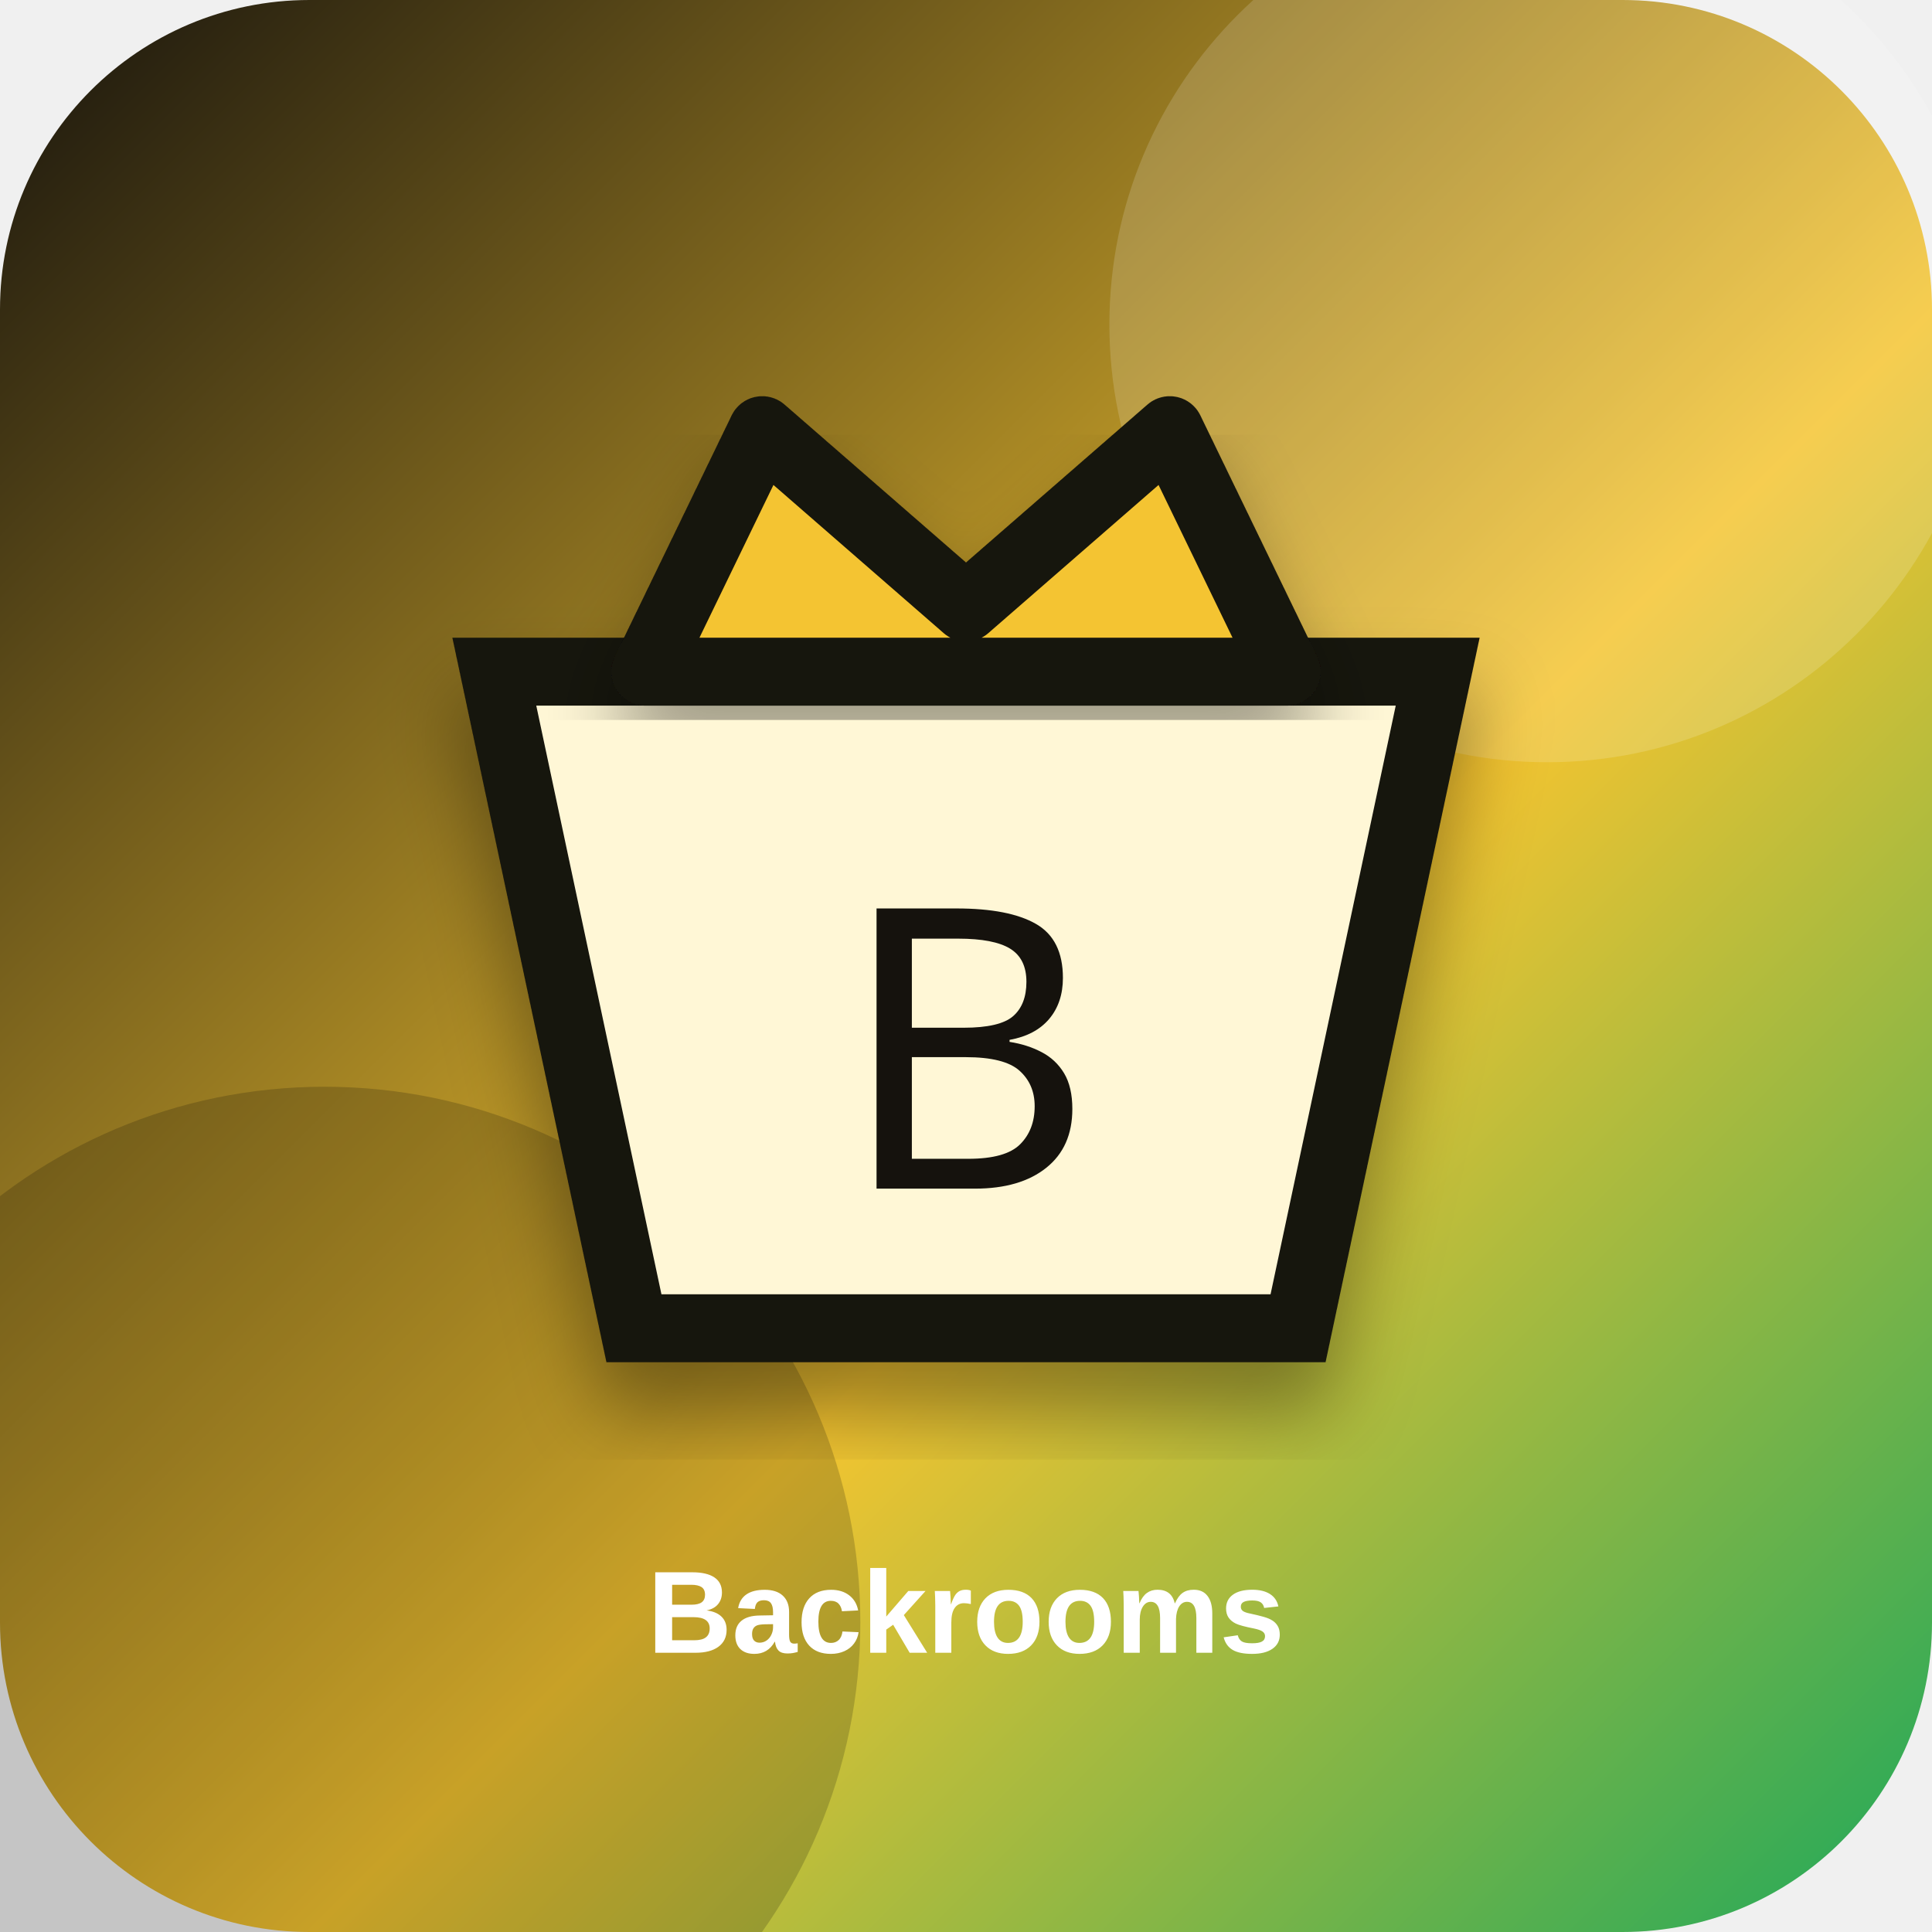
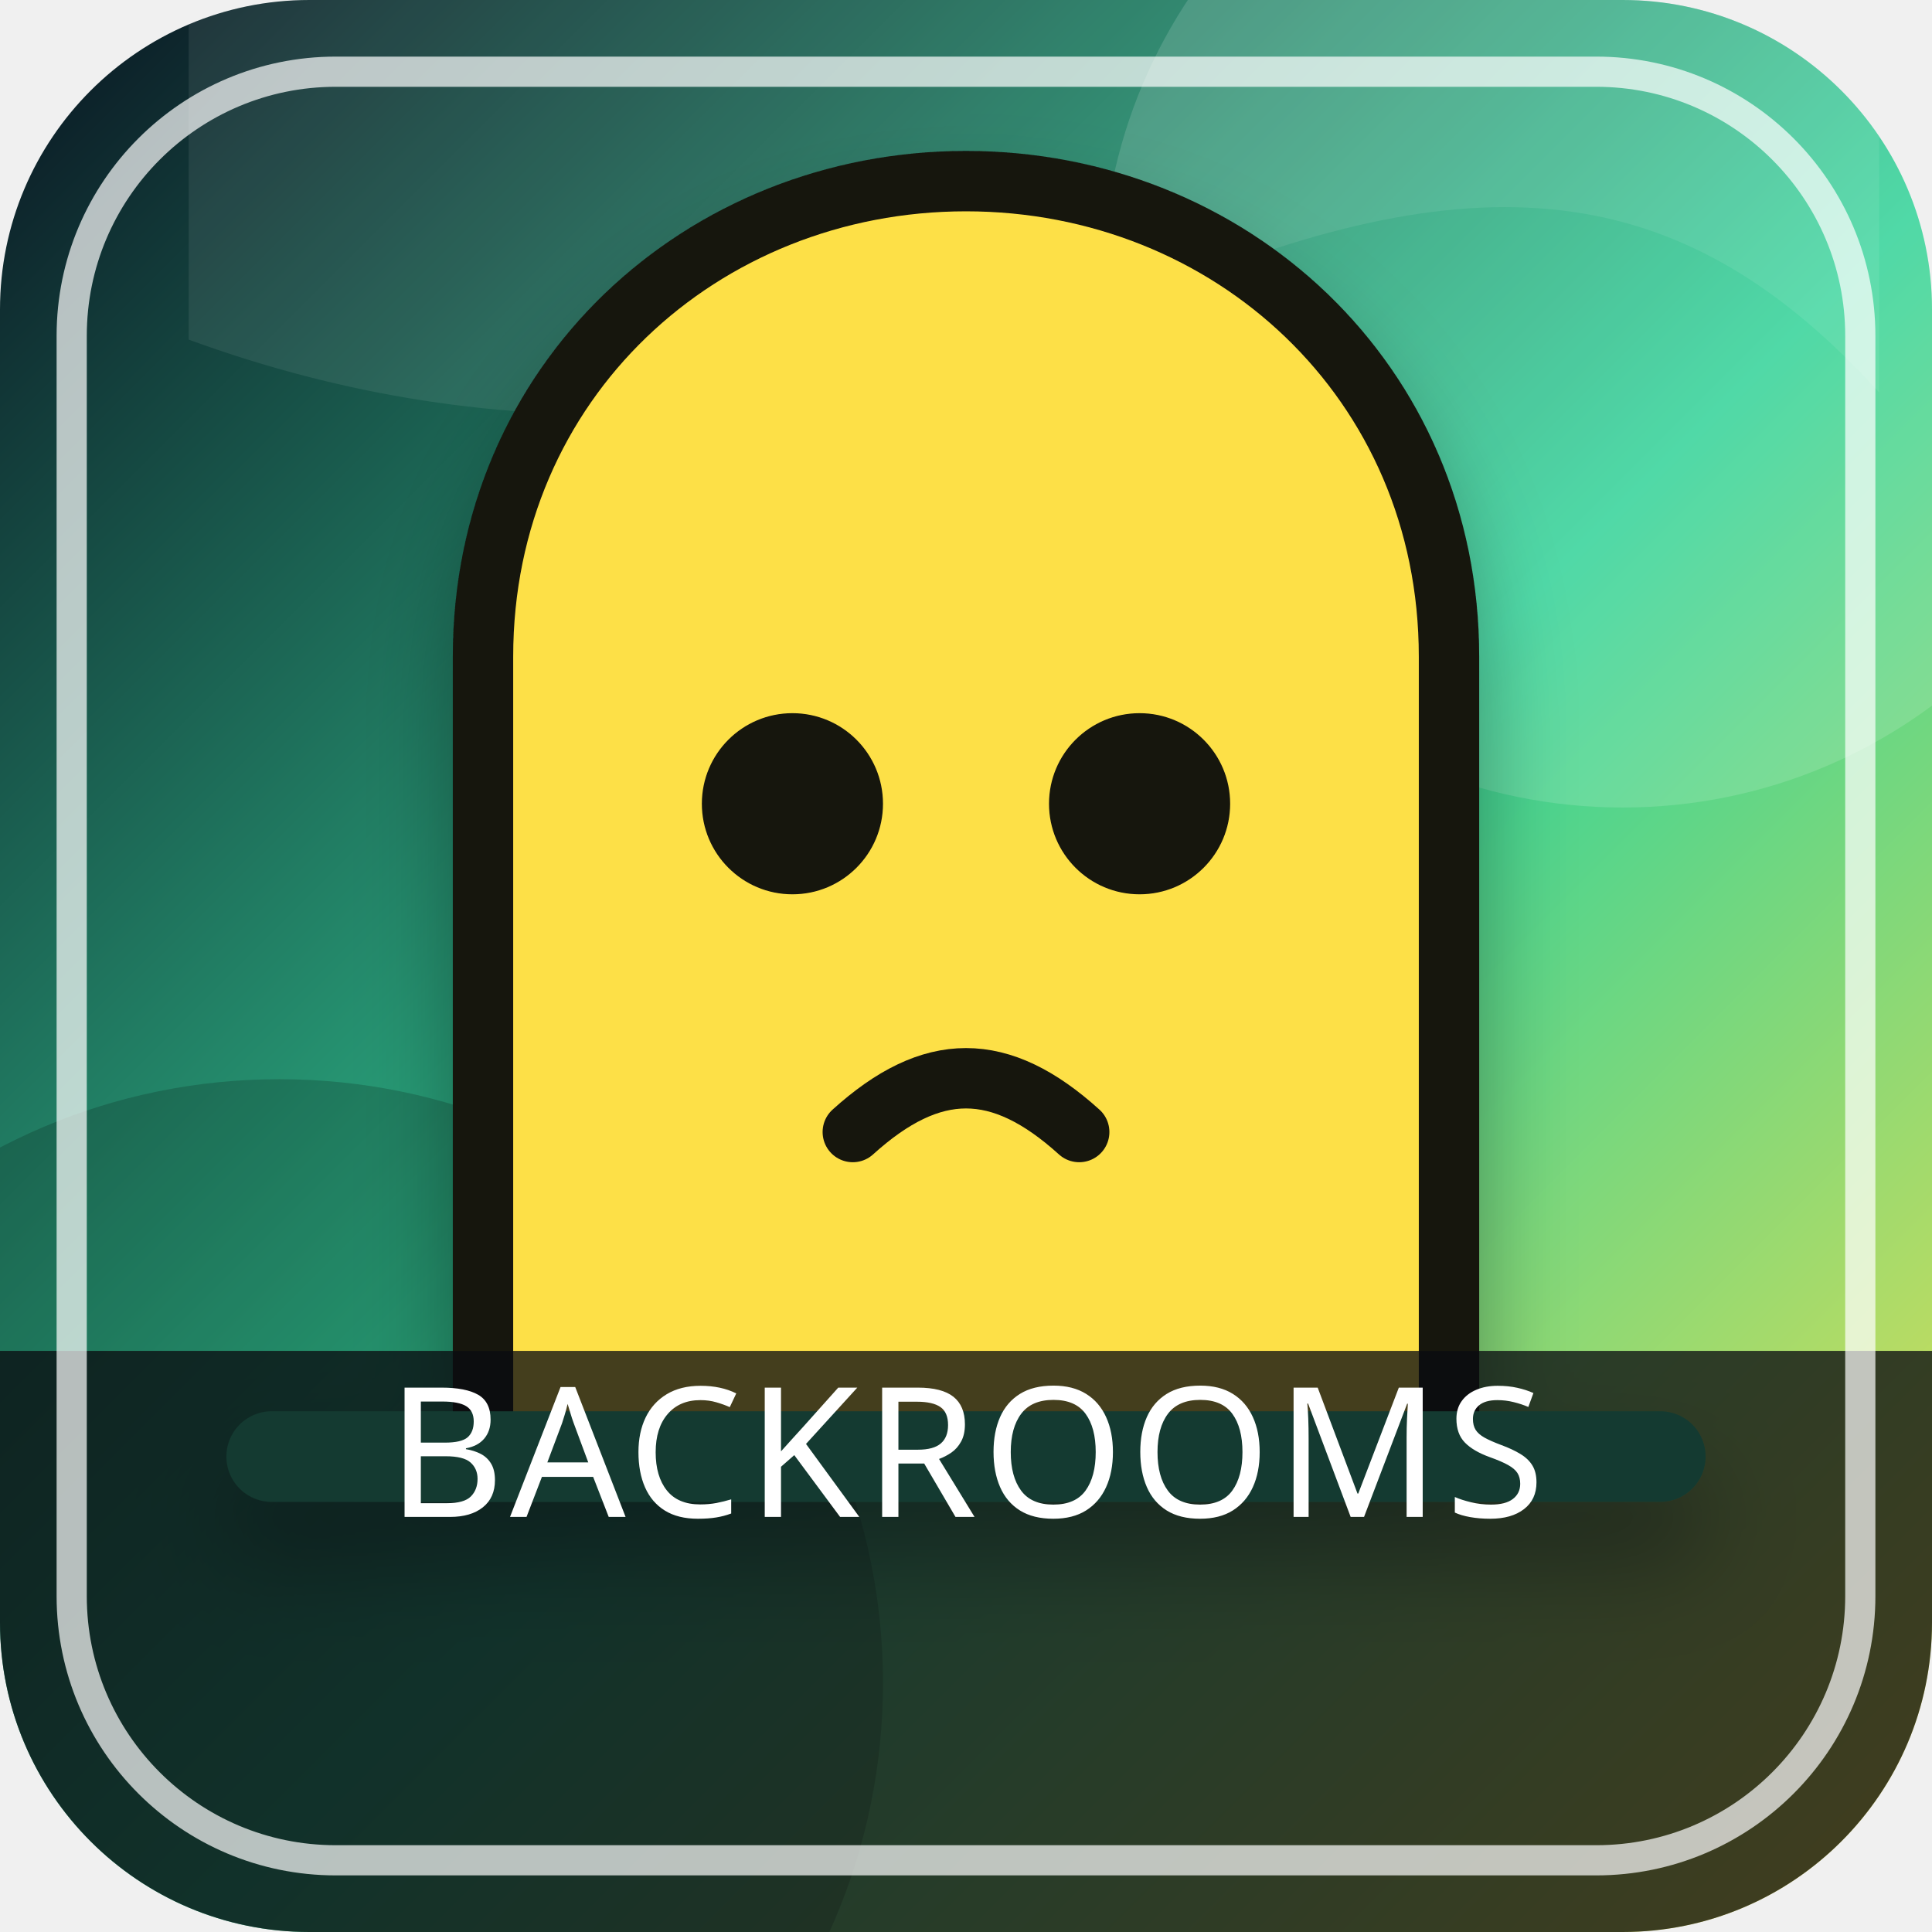
- <svg xmlns="http://www.w3.org/2000/svg" width="512" height="512" viewBox="0 0 512 512">
+ <svg xmlns="http://www.w3.org/2000/svg" width="512" height="512" viewBox="0 0 512 512" role="img" aria-label="Backrooms">
  <defs>
    <linearGradient id="bg" x1="0" y1="0" x2="1" y2="1">
-       <stop offset="0" stop-color="#15120d" />
-       <stop offset=".58" stop-color="#f4c430" />
-       <stop offset="1" stop-color="#1ba85b" />
+       <stop offset="0" stop-color="#09111f" />
+       <stop offset=".55" stop-color="#34d399" />
+       <stop offset="1" stop-color="#fde047" />
    </linearGradient>
-     <filter id="shadow" x="-20%" y="-20%" width="140%" height="140%">
-       <feDropShadow dx="0" dy="14" stdDeviation="10" flood-color="#000" flood-opacity=".36" />
+     <filter id="shadow" x="-20%" y="-20%" width="140%" height="150%">
+       <feDropShadow dx="0" dy="16" stdDeviation="12" flood-color="#000" flood-opacity=".35" />
    </filter>
+     <clipPath id="round">
+       <rect width="512" height="512" rx="82" />
+     </clipPath>
  </defs>
-   <rect width="512" height="512" rx="82" fill="url(#bg)" />
-   <circle cx="410" cy="86" r="116" fill="#fff" opacity=".16" />
-   <circle cx="86" cy="430" r="142" fill="#000" opacity=".18" />
-   <path d="M131 178h250l-37 174H168z" fill="#fff7d6" stroke="#15120d" stroke-width="18" filter="url(#shadow)" />
-   <path d="M171 178l31-64 54 47 54-47 31 64z" fill="#f4c430" stroke="#15120d" stroke-width="18" stroke-linejoin="round" filter="url(#shadow)" />
-   <text x="256" y="315" text-anchor="middle" font-family="Impact, Arial Black, sans-serif" font-size="104" fill="#15120d">B</text>
-   <text x="256" y="438" text-anchor="middle" font-family="Trebuchet MS, Arial, sans-serif" font-size="31" font-weight="900" fill="#fff">Backrooms</text>
+   <g clip-path="url(#round)">
+     <rect width="512" height="512" fill="url(#bg)" />
+     <circle cx="430" cy="76" r="138" fill="#fff" opacity=".14" />
+     <circle cx="74" cy="446" r="160" fill="#000" opacity=".18" />
+     <path d="M50 90c82 30 167 26 256-12s142-29 192 26v-154H50z" fill="#fff" opacity=".08" />
+     <g filter="url(#shadow)" transform="translate(0 -16)">
+       <path d="M128 400V190c0-73 58-126 128-126s128 53 128 126v210z" fill="#fde047" stroke="#15120d" stroke-width="16" stroke-linecap="round" stroke-linejoin="round" />
+       <circle cx="210" cy="229" r="24" fill="#15120d" />
+       <circle cx="302" cy="229" r="24" fill="#15120d" />
+       <path d="M226 316c21-19 39-19 60 0" fill="none" stroke="#15120d" stroke-width="16" stroke-linecap="round" stroke-linejoin="round" />
+       <path d="M72 402h368" stroke="#34d399" stroke-width="24" stroke-linecap="round" />
+     </g>
+     <rect x="0" y="358" width="512" height="154" fill="#090b10" opacity=".76" />
+     <text x="256" y="402" text-anchor="middle" font-family="Impact, 'Arial Black', sans-serif" font-size="48" letter-spacing="1.4" fill="#ffffff">BACKROOMS</text>
+     <rect x="19" y="19" width="474" height="474" rx="70" fill="none" stroke="#fff" stroke-width="8" opacity=".7" />
+   </g>
</svg>
